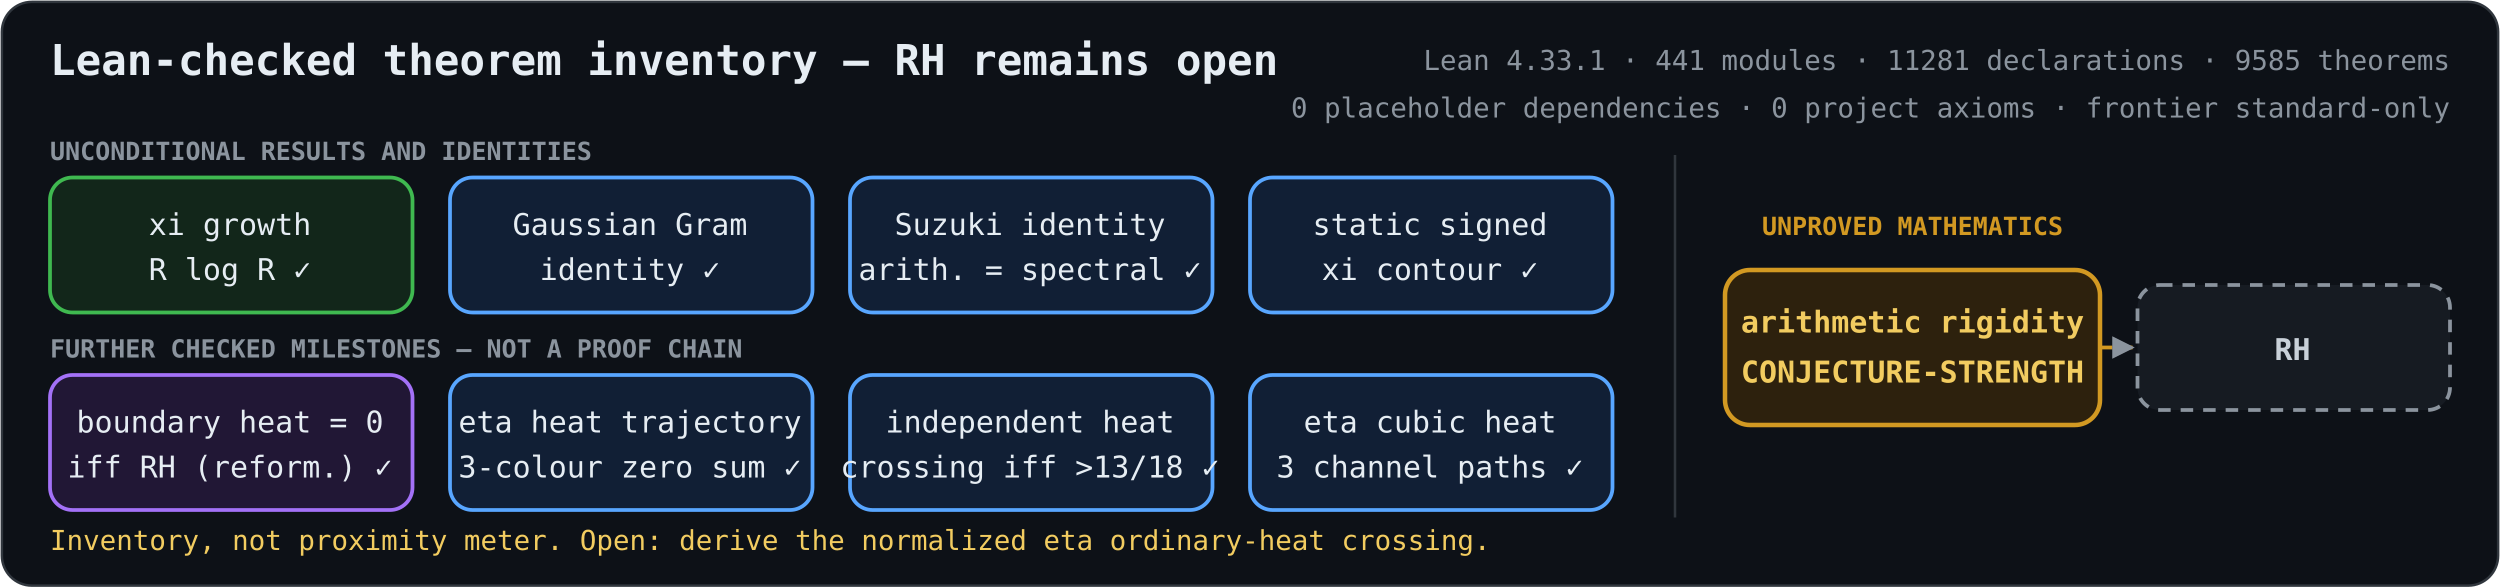
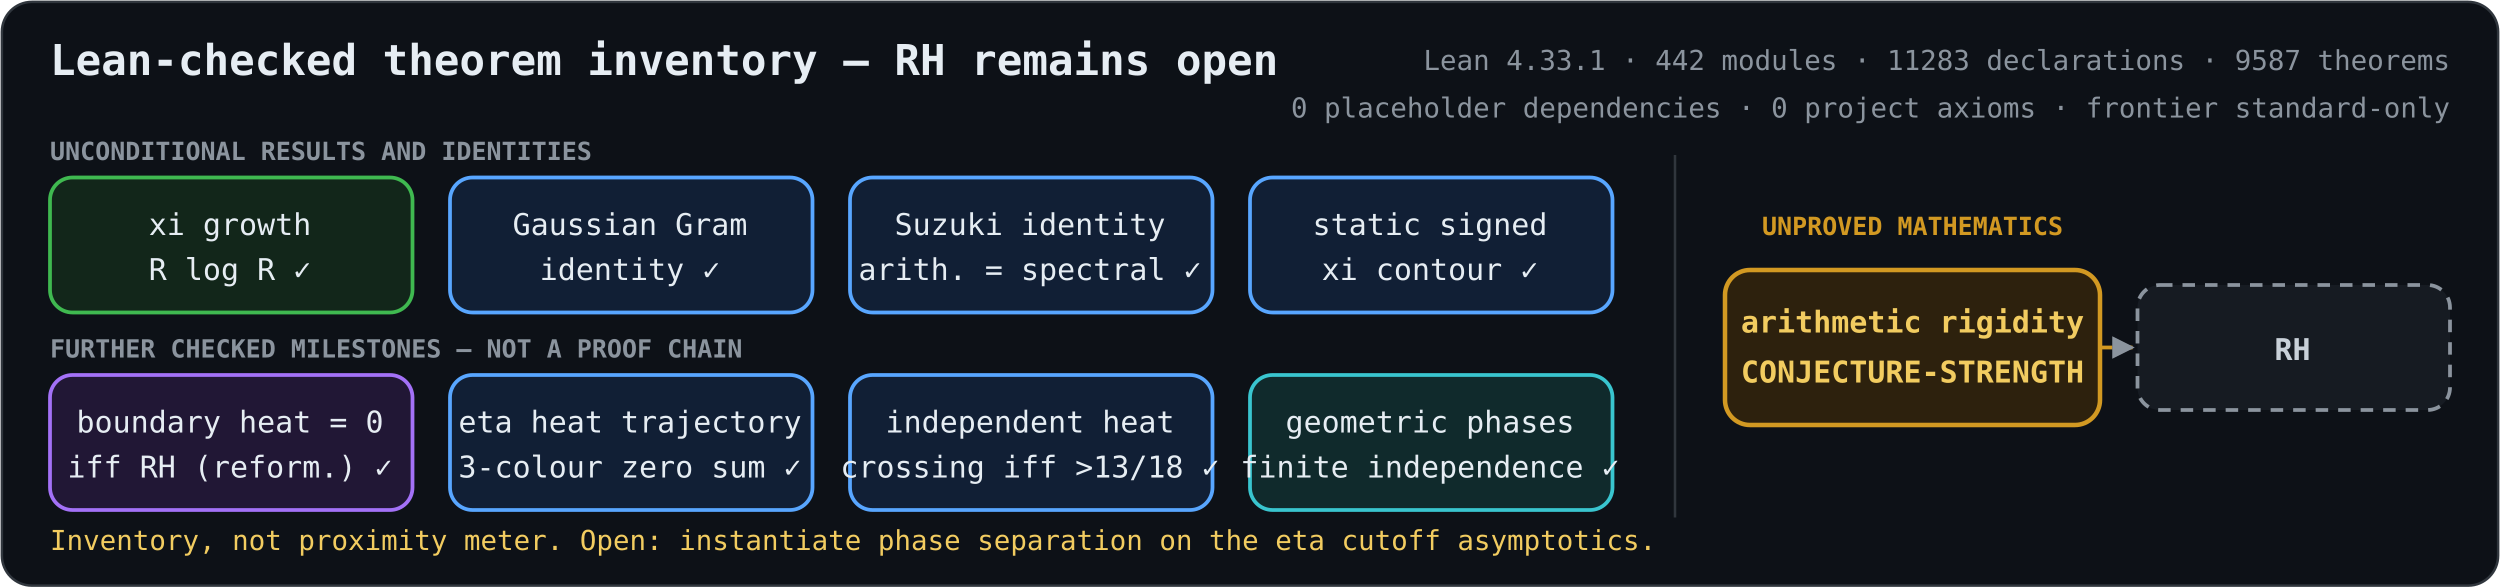
<svg xmlns="http://www.w3.org/2000/svg" role="img" aria-labelledby="title description" viewBox="0 0 1000 235">
  <defs>
    <marker id="arrow" viewBox="0 0 10 10" refX="9" refY="5" markerWidth="6" markerHeight="6" orient="auto-start-reverse">
      <path d="M 0 0 L 10 5 L 0 10 z" fill="#8b949e" />
    </marker>
    <style>
      .bg { fill: #0d1117; stroke: #30363d; }
      text { fill: #e6edf3; font-family: ui-monospace, SFMono-Regular, Menlo, Consolas, monospace; font-size: 12px; text-anchor: middle; }
      .heading { font-size: 17px; font-weight: 700; text-anchor: start; }
      .metrics { fill: #8b949e; font-size: 11px; text-anchor: end; }
      .proved rect { fill: #12261a; stroke: #3fb950; stroke-width: 1.5; }
      .proved.equivalence rect { fill: #211735; stroke: #a371f7; }
      .proved.bridge rect { fill: #111f35; stroke: #58a6ff; }
      .proved.reduction rect { fill: #102a2c; stroke: #39c5cf; }
      .open rect { fill: #2d210d; stroke: #d29922; stroke-width: 1.8; }
      .goal rect { fill: #161b22; stroke: #8b949e; stroke-width: 1.5; stroke-dasharray: 5 4; }
      .open text { fill: #f2cc60; font-weight: 700; }
      .goal text { fill: #c9d1d9; font-weight: 700; }
      .open-edge { fill: none; stroke: #d29922; stroke-width: 1.5; stroke-dasharray: 5 4; marker-end: url(#arrow); }
      .section { fill: #8b949e; font-size: 10px; font-weight: 700; text-anchor: start; }
      .gap-label { fill: #d29922; font-size: 10px; font-weight: 700; }
      .frontier { fill: #f2cc60; font-size: 11px; text-anchor: start; }
    </style>
  </defs>
  <rect class="bg" x="0.75" y="0.75" width="998.5" height="233.5" rx="12" />
  <text class="heading" x="20" y="30">Lean-checked theorem inventory — RH remains open</text>
-   <text class="metrics" x="980" y="28">Lean 4.33.1 · 441 modules · 11281 declarations · 9585 theorems</text>
+   <text class="metrics" x="980" y="28">Lean 4.33.1 · 442 modules · 11283 declarations · 9587 theorems</text>
  <text class="metrics" x="980" y="47">0 placeholder dependencies · 0 project axioms · frontier standard-only</text>
  <text class="section" x="20" y="64">UNCONDITIONAL RESULTS AND IDENTITIES</text>
  <text class="section" x="20" y="143">FURTHER CHECKED MILESTONES — NOT A PROOF CHAIN</text>
  <line x1="670" y1="62" x2="670" y2="207" stroke="#30363d" />
  <text class="gap-label" x="765" y="94">UNPROVED MATHEMATICS</text>
  <path class="open-edge" d="M840 139 H853" />
  <g class="proved unconditional">
    <rect x="20" y="71" width="145" height="54" rx="9" />
    <text x="92" y="94">xi growth</text>
    <text x="92" y="112">R log R  ✓</text>
  </g>
  <g class="proved bridge">
    <rect x="180" y="71" width="145" height="54" rx="9" />
    <text x="252" y="94">Gaussian Gram</text>
    <text x="252" y="112">identity  ✓</text>
  </g>
  <g class="proved bridge">
    <rect x="340" y="71" width="145" height="54" rx="9" />
    <text x="412" y="94">Suzuki identity</text>
    <text x="412" y="112">arith. = spectral  ✓</text>
  </g>
  <g class="proved bridge">
    <rect x="500" y="71" width="145" height="54" rx="9" />
    <text x="572" y="94">static signed</text>
    <text x="572" y="112">xi contour  ✓</text>
  </g>
  <g class="proved equivalence">
    <rect x="20" y="150" width="145" height="54" rx="9" />
    <text x="92" y="173">boundary heat = 0</text>
    <text x="92" y="191">iff RH (reform.)  ✓</text>
  </g>
  <g class="proved bridge">
    <rect x="180" y="150" width="145" height="54" rx="9" />
    <text x="252" y="173">eta heat trajectory</text>
    <text x="252" y="191">3-colour zero sum  ✓</text>
  </g>
  <g class="proved bridge">
    <rect x="340" y="150" width="145" height="54" rx="9" />
    <text x="412" y="173">independent heat</text>
    <text x="412" y="191">crossing iff &gt;13/18  ✓</text>
  </g>
-   <g class="proved bridge">
+   <g class="proved reduction">
    <rect x="500" y="150" width="145" height="54" rx="9" />
-     <text x="572" y="173">eta cubic heat</text>
-     <text x="572" y="191">3 channel paths  ✓</text>
+     <text x="572" y="173">geometric phases</text>
+     <text x="572" y="191">finite independence  ✓</text>
  </g>
  <g class="open">
    <rect x="690" y="108" width="150" height="62" rx="10" />
    <text x="765" y="133">arithmetic rigidity</text>
    <text x="765" y="153">CONJECTURE-STRENGTH</text>
  </g>
  <g class="goal">
    <rect x="855" y="114" width="125" height="50" rx="9" />
    <text x="917" y="144">RH</text>
  </g>
-   <text class="frontier" x="20" y="220">Inventory, not proximity meter. Open: derive the normalized eta ordinary-heat crossing.</text>
+   <text class="frontier" x="20" y="220">Inventory, not proximity meter. Open: instantiate phase separation on the eta cutoff asymptotics.</text>
</svg>
